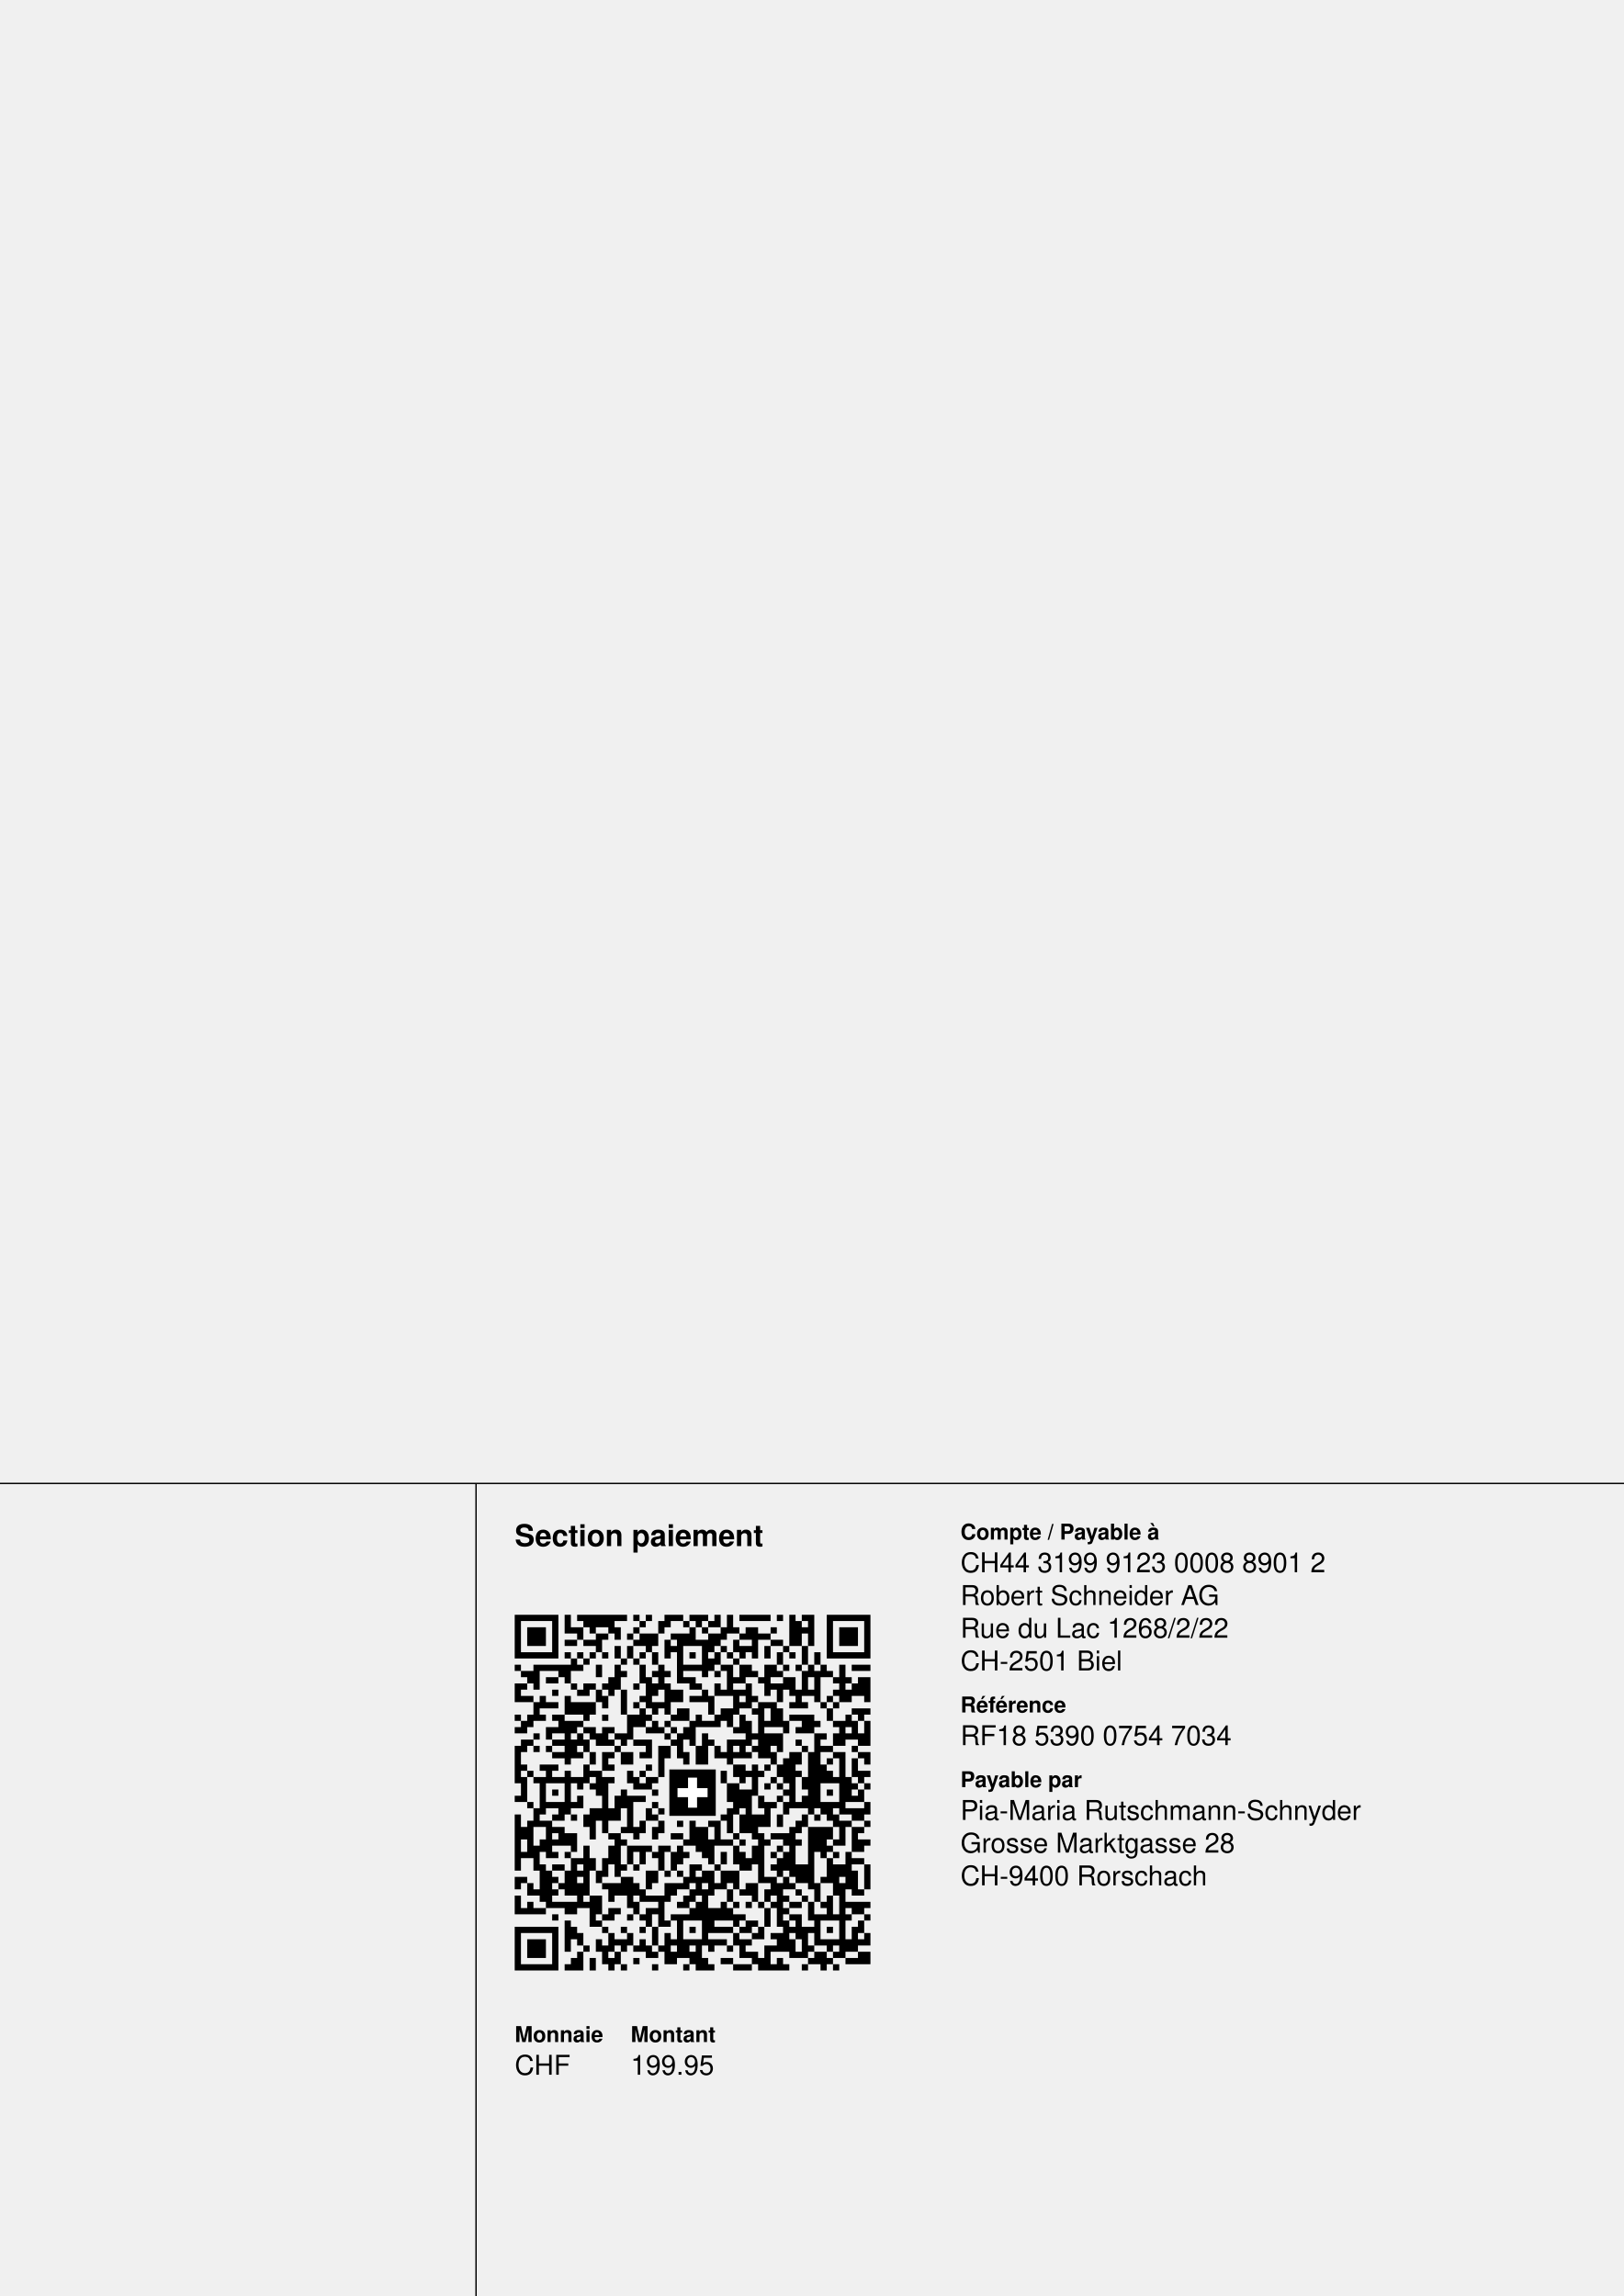
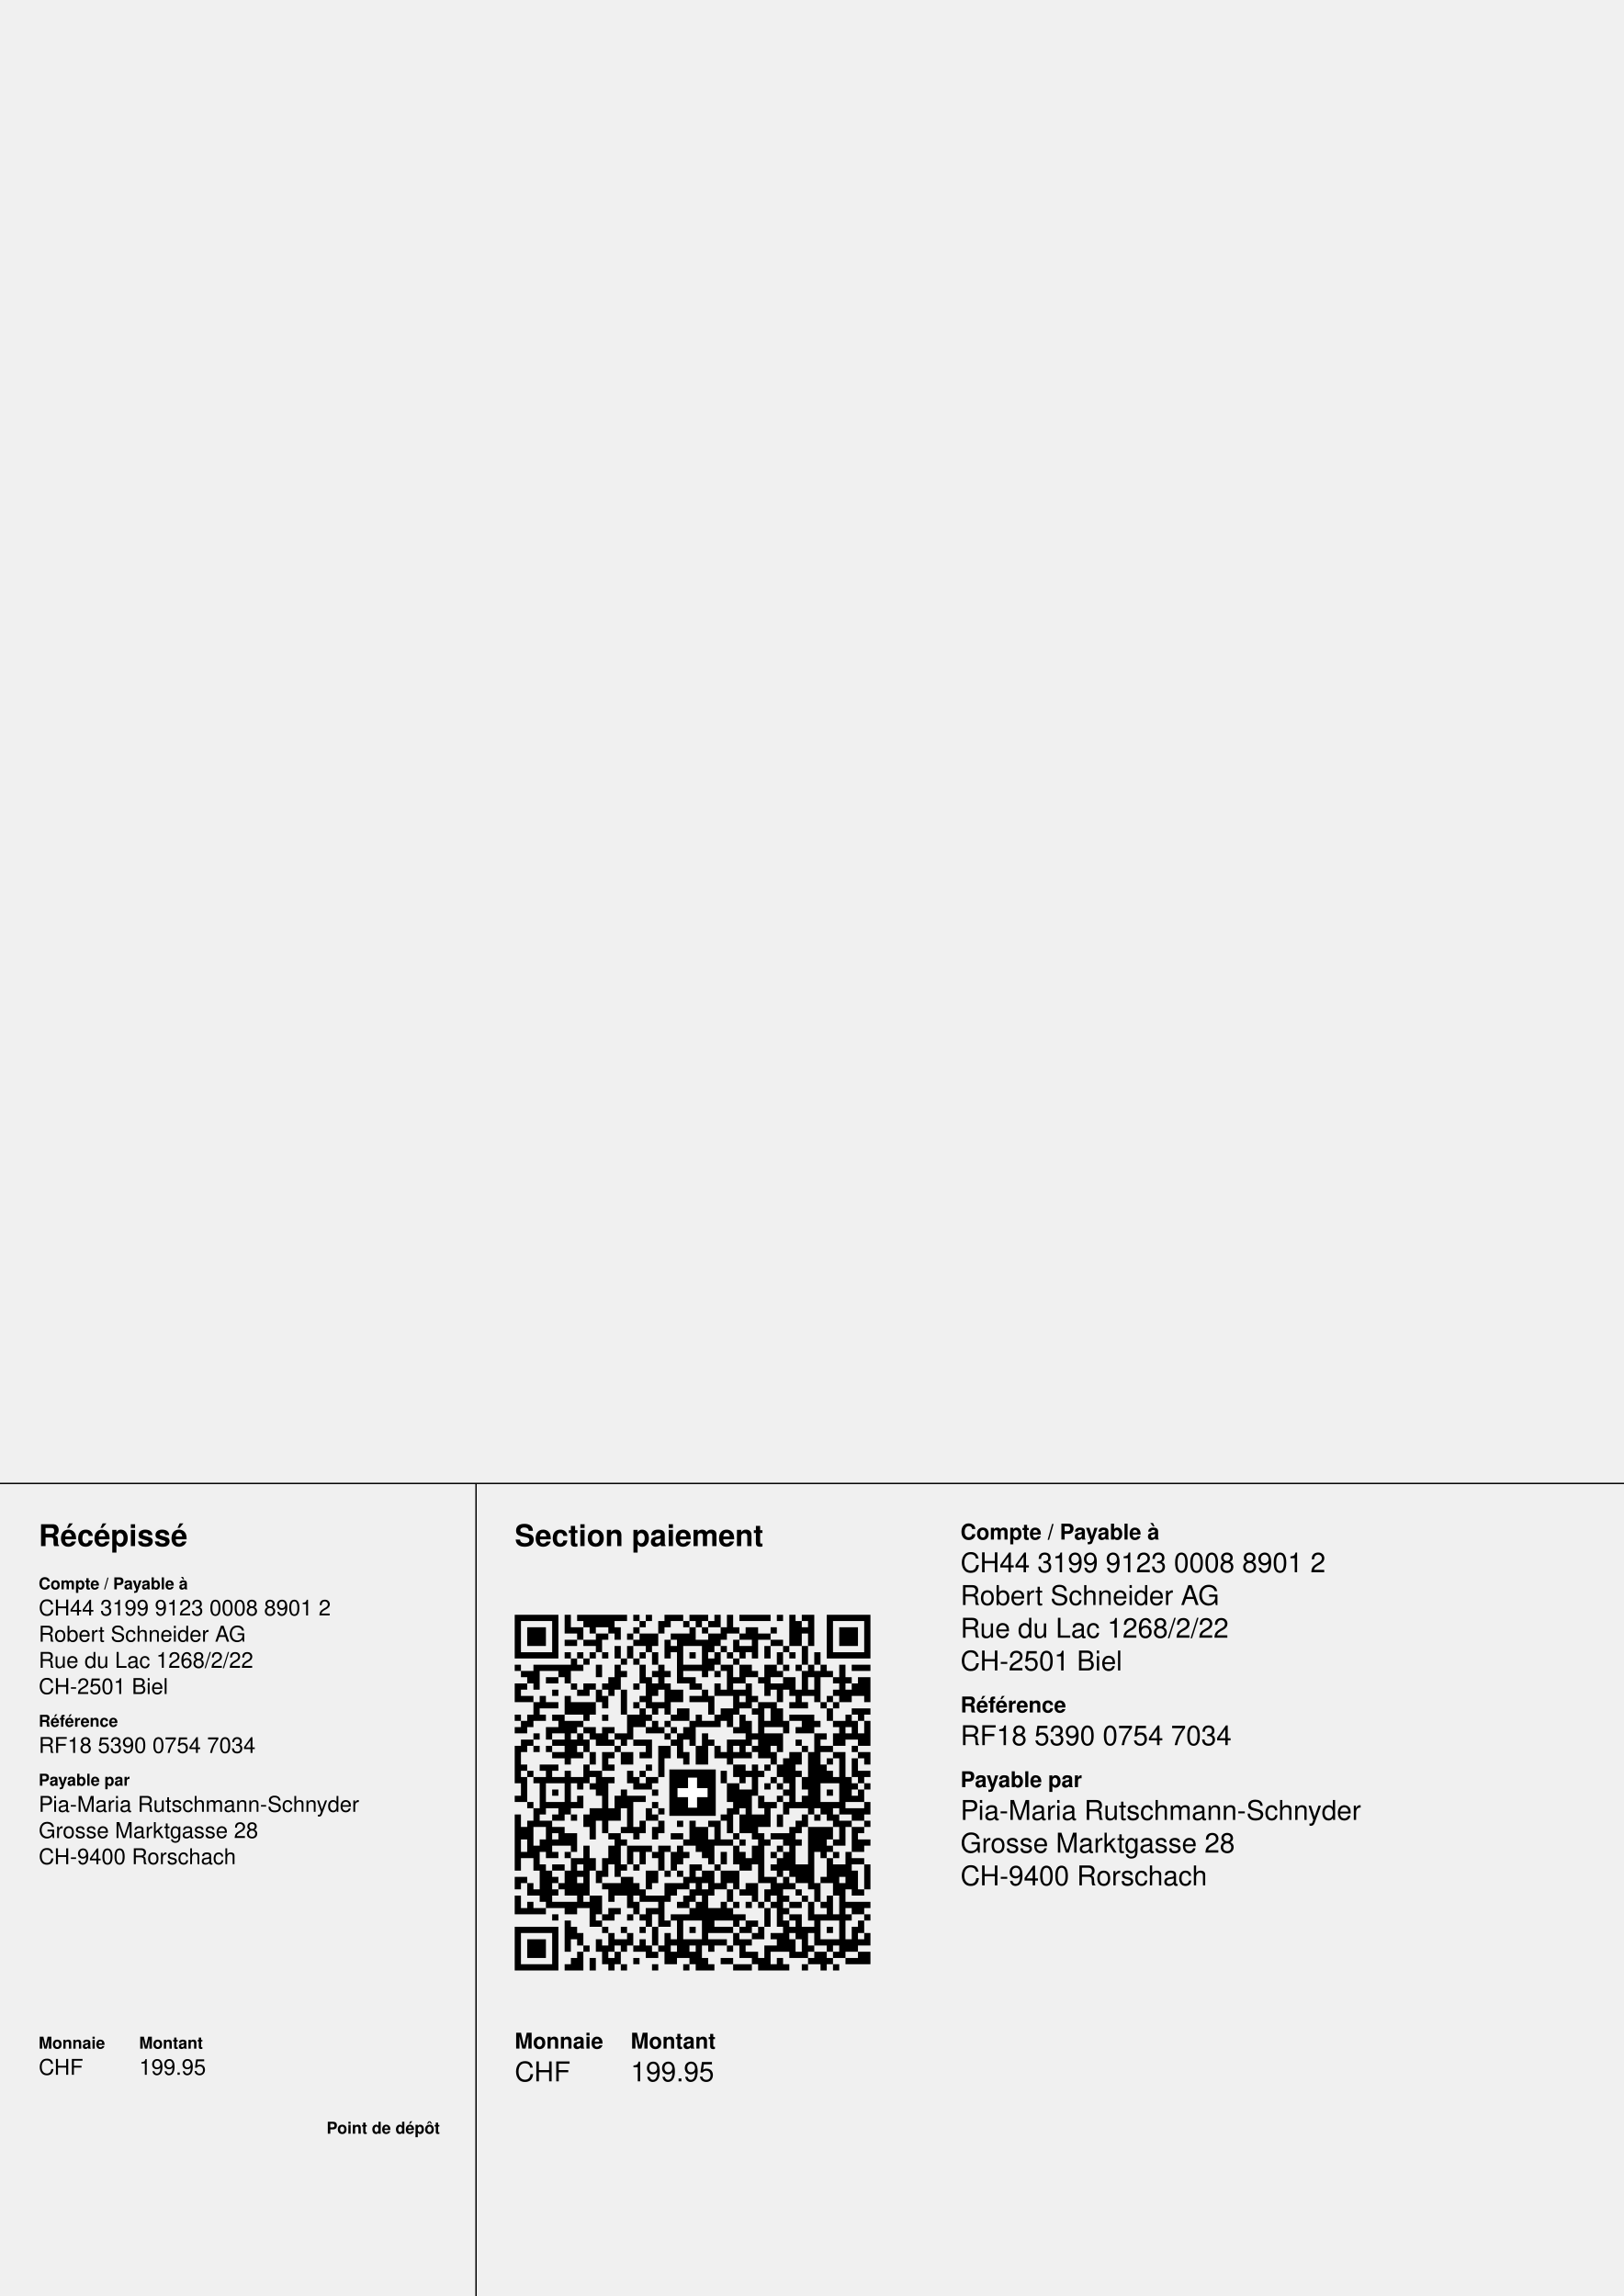
<svg xmlns="http://www.w3.org/2000/svg" width="210mm" height="297mm" version="1.1" viewBox="0 0 595.276 841.89">
  <g font-family="Helvetica,Arial" transform="translate(0 841.89)">
-     <path d="M174.529,-0l0,-297.95m-174.529,0l595.899,0" stroke="#000000" stroke-width="0.5" fill="none" />
    <g transform="translate(188.702 -119.367) scale(2.288)">
      <path d="M0,-57h7v1h-7zm8,0h1v3h-1zm2,0h8v1h-8zm9,0h1v1h-1zm2,0h1v1h-1zm3,0h3v1h-3z m4,0h3v1h-3zm4,0h1v2h-1zm2,0h1v3h-1zm2,0h5v1h-5zm6,0h1v1h-1zm2,0h1v5h-1z m2,0h2v1h-2zm4,0h7v1h-7zm-50,1h1v6h-1zm6,0h1v6h-1zm5,0h5v1h-5zm9,0h1v1h-1z m3,0h2v1h-2zm4,0h1v1h-1zm2,0h1v1h-1zm2,0h1v1h-1zm14,0h1v4h-1zm2,0h1v4h-1z m3,0h1v6h-1zm6,0h1v6h-1zm-54,1h3v3h-3zm7,0h2v1h-2zm3,0h1v1h-1zm3,0h2v1h-2z m4,0h1v1h-1zm4,0h1v1h-1zm5,0h1v3h-1zm2,0h1v1h-1zm3,0h1v2h-1zm2,0h1v1h-1z m2,0h2v2h-2zm4,0h1v1h-1zm5,0h1v1h-1zm6,0h3v3h-3zm-42,1h1v1h-1zm3,0h1v3h-1z m1,0h1v1h-1zm2,0h1v1h-1zm2,0h1v1h-1zm2,0h3v2h-3zm5,0h3v1h-3zm6,0h2v2h-2z m5,0h1v1h-1zm3,0h2v1h-2zm-31,1h2v1h-2zm3,0h2v1h-2zm8,0h1v1h-1zm5,0h1v3h-1z m2,-0h1v7h-1zm1,0h1v1h-1zm2,0h2v1h-2zm6,0h1v2h-1zm3,0h1v3h-1zm3,0h2v1h-2z m-25,1h1v2h-1zm2,0h1v2h-1zm3,0h1v1h-1zm4,0h1v1h-1zm5,-0h1v5h-1zm1,0h1v1h-1z m2,0h1v1h-1zm3,0h2v1h-2zm4,0h1v2h-1zm3,0h1v1h-1zm3,0h1v3h-1zm-45,1h5v1h-5z m7,0h1v1h-1zm2,0h1v1h-1zm2,0h1v1h-1zm2,0h1v1h-1zm6,0h1v1h-1zm2,0h1v2h-1z m6,0h1v1h-1zm4,0h1v2h-1zm2,0h1v1h-1zm2,0h1v1h-1zm6,0h1v2h-1zm2,0h1v1h-1z m4,0h1v2h-1zm3,0h5v1h-5zm-42,1h1v2h-1zm2,0h1v1h-1zm6,0h1v1h-1zm2,0h1v1h-1z m12,0h1v2h-1zm4,0h1v1h-1zm-35,1h1v1h-1zm3,0h6v1h-6zm7,0h1v1h-1zm3,-0h1v2h-1z m3,0h1v4h-1zm4,-0h1v3h-1zm3,0h1v4h-1zm4,0h3v1h-3zm6,0h2v1h-2zm3,-0h2v2h-2z m4,0h1v5h-1zm1,-0h1v2h-1zm2,0h1v1h-1zm2,0h1v1h-1zm2,-0h1v2h-1zm2,0h1v2h-1z m3,0h1v6h-1zm2,0h3v1h-3zm-53,1h3v1h-3zm6,0h2v1h-2zm10,0h1v1h-1zm5,0h1v1h-1z m2,0h1v1h-1zm8,0h1v1h-1zm2,0h1v4h-1zm4,-0h1v1h-1zm4,0h1v1h-1zm4,0h1v4h-1z m2,0h1v5h-1zm2,-0h1v1h-1zm-48,1h2v1h-2zm3,0h2v1h-2zm3,0h1v1h-1zm7,0h1v3h-1z m6,0h1v5h-1zm6,-0h2v1h-2zm8,0h2v1h-2zm4,0h1v1h-1zm4,0h2v2h-2zm8,-0h1v1h-1z m2,0h1v1h-1zm2,0h2v3h-2zm-55,1h1v3h-1zm1,0h1v1h-1zm2,0h1v1h-1zm6,0h1v1h-1z m2,0h2v1h-2zm3,0h1v1h-1zm5,0h1v1h-1zm3,0h1v2h-1zm2,0h1v5h-1zm4,0h2v1h-2z m4,0h1v2h-1zm5,0h1v4h-1zm4,0h2v1h-2zm13,0h1v2h-1zm-48,1h1v1h-1zm4,0h2v1h-2z m3,0h1v2h-1zm4,0h1v4h-1zm8,0h2v2h-2zm5,0h1v2h-1zm3,0h1v1h-1zm2,0h1v4h-1z m1,0h1v1h-1zm6,0h1v2h-1zm2,0h2v1h-2zm3,0h1v1h-1zm4,0h1v1h-1zm2,0h1v2h-1z m-52,1h2v1h-2zm3,0h1v2h-1zm4,0h1v3h-1zm6,0h1v2h-1zm6,0h1v1h-1zm8,0h2v1h-2z m3,0h1v3h-1zm7,0h1v1h-1zm7,0h1v2h-1zm5,0h1v1h-1zm6,0h1v1h-1zm-53,1h1v3h-1z m2,0h2v1h-2zm4,0h4v2h-4zm10,0h1v1h-1zm3,0h2v1h-2zm14,0h1v1h-1zm3,-0h1v9h-1z m1,0h2v1h-2zm4,0h1v1h-1zm2,0h1v1h-1zm3,0h1v1h-1zm2,0h1v1h-1zm-31,1h1v3h-1z m2,0h1v1h-1zm4,-0h2v2h-2zm7,0h2v2h-2zm5,0h1v1h-1zm3,-0h2v3h-2zm9,0h1v2h-1z m4,0h3v1h-3zm-54,1h1v1h-1zm2,0h1v2h-1zm2,0h1v1h-1zm2,0h2v1h-2zm5,0h1v1h-1z m3,0h1v1h-1zm4,0h2v2h-2zm3,0h1v1h-1zm4,0h1v1h-1zm4,0h1v2h-1zm3,0h1v2h-1z m4,0h1v3h-1zm8,0h4v1h-4zm9,0h1v2h-1zm2,0h1v1h-1zm-54,1h1v2h-1zm6,0h3v2h-3z m3,0h1v1h-1zm12,0h1v2h-1zm2,0h1v1h-1zm4,0h1v4h-1zm2,0h2v1h-2zm4,0h1v1h-1z m3,0h1v4h-1zm3,0h1v1h-1zm3,0h1v2h-1zm3,0h2v2h-2zm2,0h1v1h-1zm3,0h2v1h-2z m3,0h1v3h-1zm2,0h1v4h-1zm-56,1h1v1h-1zm5,0h2v1h-2zm6,0h2v1h-2zm3,0h1v3h-1z m1,0h1v1h-1zm3,0h1v2h-1zm3,0h1v1h-1zm2,0h1v1h-1zm2,0h1v1h-1zm2,0h1v2h-1z m8,0h1v1h-1zm10,0h1v1h-1zm7,0h1v3h-1zm-49,1h1v1h-1zm2,0h1v1h-1zm3,0h1v5h-1z m2,0h1v2h-1zm2,0h2v1h-2zm4,0h2v1h-2zm8,0h1v1h-1zm2,0h1v4h-1zm4,0h1v5h-1z m8,0h1v1h-1zm2,0h3v2h-3zm8,0h1v12h-1zm1,-0h1v1h-1zm2,0h1v2h-1zm2,0h1v1h-1z m2,0h1v2h-1zm-54,1h2v1h-2zm5,0h2v1h-2zm3,0h1v3h-1zm2,0h1v2h-1zm2,0h1v1h-1z m2,0h1v1h-1zm2,0h1v1h-1zm2,0h3v1h-3zm6,0h1v1h-1zm6,0h1v1h-1zm3,0h1v4h-1z m1,0h2v1h-2zm10,0h1v1h-1zm-45,1h1v6h-1zm1,0h1v1h-1zm2,0h1v1h-1zm2,0h1v1h-1z m11,0h1v1h-1zm5,0h1v2h-1zm2,0h1v5h-1zm1,0h1v2h-1zm5,0h1v3h-1zm3,0h1v2h-1z m4,0h1v2h-1zm2,0h1v1h-1zm2,0h1v2h-1zm2,0h1v1h-1zm4,0h1v1h-1zm3,0h2v1h-2z m5,0h1v1h-1zm-48,1h2v1h-2zm4,0h1v1h-1zm2,0h1v2h-1zm2,0h1v3h-1zm1,0h1v1h-1z m2,0h2v2h-2zm3,0h1v1h-1zm7,0h1v2h-1zm6,0h1v1h-1zm2,0h1v1h-1zm2,0h1v1h-1z m4,0h1v2h-1zm3,0h1v9h-1zm1,0h1v2h-1zm2,0h1v10h-1zm4,0h2v1h-2zm4,0h2v1h-2z m-12,1h1v4h-1zm7,0h1v1h-1zm2,0h1v9h-1zm2,0h1v3h-1zm2,0h1v1h-1zm-55,1h1v1h-1z m3,0h3v1h-3zm7,0h1v3h-1zm4,0h1v1h-1zm6,0h1v1h-1zm14,0h2v2h-2zm3,0h1v5h-1z m2,0h1v1h-1zm2,0h1v2h-1zm7,0h1v3h-1zm-47,1h1v1h-1zm3,0h1v2h-1zm3,0h1v7h-1z m4,0h2v1h-2zm6,0h1v2h-1zm2,0h1v1h-1zm13,0h1v2h-1zm4,0h1v1h-1zm2,0h1v1h-1z m6,0h1v1h-1zm5,0h1v2h-1zm5,0h2v1h-2zm-54,1h1v4h-1zm2,0h2v1h-2zm3,0h2v1h-2z m3,0h2v1h-2zm4,0h2v3h-2zm2,0h1v1h-1zm4,0h1v2h-1zm2,0h2v1h-2zm15,0h1v1h-1z m5,0h1v1h-1zm5,0h1v2h-1zm5,0h1v1h-1zm2,0h1v4h-1zm2,0h1v1h-1zm-51,1h1v5h-1z m6,0h1v1h-1zm2,0h1v1h-1zm8,0h2v1h-2zm14,0h2v3h-2zm6,0h1v1h-1zm2,0h1v1h-1z m12,0h1v1h-1zm2,0h1v1h-1zm-50,1h1v1h-1zm11,0h1v3h-1zm5,0h1v1h-1zm14,0h2v3h-2z m7,0h1v1h-1zm7,0h1v1h-1zm5,0h1v2h-1zm-55,1h1v1h-1zm10,0h1v2h-1zm4,0h1v6h-1z m2,0h1v4h-1zm2,0h1v6h-1zm1,0h2v1h-2zm20,0h1v2h-1zm3,0h1v1h-1zm4,0h1v2h-1z m8,0h1v1h-1zm-52,1h1v1h-1zm3,0h3v1h-3zm4,0h1v1h-1zm13,0h1v1h-1zm13,0h1v2h-1z m5,-0h1v4h-1zm1,0h1v1h-1zm2,0h1v2h-1zm2,0h1v1h-1zm4,0h2v2h-2zm2,0h1v1h-1z m5,0h1v2h-1zm-53,1h1v3h-1zm4,0h1v2h-1zm5,0h1v5h-1zm1,0h1v2h-1zm2,0h1v2h-1z m6,0h1v2h-1zm2,0h1v1h-1zm11,0h1v4h-1zm3,0h1v4h-1zm16,0h3v1h-3zm-53,1h1v9h-1z m6,0h1v1h-1zm3,0h1v1h-1zm2,-0h1v2h-1zm11,0h1v1h-1zm11,0h1v1h-1zm3,0h1v3h-1z m2,-0h2v2h-2zm4,0h1v2h-1zm4,0h1v2h-1zm2,0h1v1h-1zm2,0h2v1h-2zm4,0h2v1h-2z m-52,1h1v6h-1zm2,-0h2v1h-2zm16,0h1v2h-1zm3,0h1v2h-1zm3,-0h1v1h-1zm2,0h1v4h-1z m3,0h2v1h-2zm14,0h1v2h-1zm6,-0h3v1h-3zm5,0h1v1h-1zm-55,1h1v2h-1zm4,-0h1v5h-1z m1,0h2v1h-2zm11,0h1v1h-1zm2,0h1v2h-1zm3,0h1v2h-1zm7,-0h2v4h-2zm3,0h1v3h-1z m6,0h1v2h-1zm6,0h1v8h-1zm3,-0h3v4h-3zm3,0h1v2h-1zm2,-0h1v3h-1zm2,0h1v4h-1z m1,0h1v1h-1zm-48,1h3v2h-3zm8,0h2v1h-2zm10,0h2v1h-2zm10,0h1v1h-1zm4,0h1v8h-1z m2,0h3v1h-3zm-37,1h1v2h-1zm2,0h1v1h-1zm10,0h1v6h-1zm1,-0h1v1h-1zm10,0h1v1h-1z m4,0h1v4h-1zm2,0h2v1h-2zm3,0h1v1h-1zm4,0h1v1h-1zm3,0h1v1h-1zm2,0h1v1h-1z m6,0h1v1h-1zm4,0h2v1h-2zm-52,1h1v4h-1zm6,0h1v1h-1zm2,0h1v8h-1zm4,-0h1v3h-1z m3,0h4v1h-4zm5,0h1v4h-1zm1,0h1v1h-1zm2,0h1v3h-1zm9,0h1v3h-1zm3,0h1v3h-1z m4,0h1v1h-1zm8,0h1v1h-1zm5,0h1v1h-1zm-54,1h1v1h-1zm5,0h1v1h-1zm2,0h1v1h-1z m10,0h1v2h-1zm2,0h1v2h-1zm2,0h1v1h-1zm3,0h1v3h-1zm2,0h1v1h-1zm3,0h1v1h-1z m3,0h1v2h-1zm3,0h1v3h-1zm5,0h1v1h-1zm2,0h1v3h-1zm4,0h1v6h-1zm2,-0h1v1h-1z m2,0h1v1h-1zm2,0h1v6h-1zm-44,1h1v6h-1zm1,-0h1v1h-1zm2,0h1v2h-1zm2,0h1v3h-1z m23,0h1v2h-1zm5,0h1v3h-1zm8,0h1v4h-1zm4,0h2v1h-2zm-50,1h1v6h-1zm2,0h2v1h-2z m11,0h1v1h-1zm2,0h1v1h-1zm9,0h1v3h-1zm1,0h1v1h-1zm3,0h1v1h-1zm9,0h1v1h-1z m4,0h2v3h-2zm6,0h1v5h-1zm1,0h1v2h-1zm4,0h1v4h-1zm-51,1h1v6h-1zm3,0h1v4h-1z m2,0h1v1h-1zm3,0h1v2h-1zm8,0h2v2h-2zm3,0h1v1h-1zm2,0h1v1h-1zm4,0h2v2h-2z m3,0h3v2h-3zm21,0h1v4h-1zm-54,1h2v1h-2zm6,0h1v1h-1zm11,0h2v3h-2zm10,0h1v2h-1z m2,0h1v3h-1zm11,0h2v1h-2zm3,0h1v2h-1zm6,0h1v1h-1zm-49,1h1v1h-1zm2,0h1v2h-1z m5,0h1v1h-1zm3,0h1v4h-1zm4,0h3v1h-3zm5,0h1v2h-1zm2,0h1v1h-1zm3,0h2v2h-2z m2,0h1v1h-1zm5,0h3v1h-3zm4,0h1v1h-1zm2,0h2v2h-2zm4,0h2v2h-2zm3,0h1v1h-1z m4,0h1v3h-1zm4,0h1v12h-1zm-49,1h1v1h-1zm3,0h1v1h-1zm9,0h2v1h-2zm5,0h1v2h-1z m8,0h1v2h-1zm2,0h1v9h-1zm1,0h1v1h-1zm3,0h1v2h-1zm2,0h1v1h-1zm4,0h1v2h-1z m5,0h1v1h-1zm10,0h1v1h-1zm-55,1h1v3h-1zm12,0h2v3h-2zm3,0h1v1h-1zm3,-0h1v2h-1z m3,0h4v1h-4zm6,-0h1v2h-1zm11,0h1v1h-1zm4,0h1v5h-1zm1,0h1v1h-1zm3,0h1v1h-1z m4,0h1v4h-1zm-48,1h1v2h-1zm4,0h4v1h-4zm5,0h1v1h-1zm8,0h1v2h-1zm4,0h1v4h-1z m3,-0h1v1h-1zm3,0h1v3h-1zm4,0h1v3h-1zm2,-0h1v1h-1zm2,0h1v1h-1zm2,0h1v1h-1z m2,0h1v1h-1zm3,0h2v1h-2zm3,0h1v3h-1zm2,-0h1v1h-1zm4,0h4v1h-4zm-52,1h1v1h-1z m2,0h2v1h-2zm5,0h2v1h-2zm7,0h2v1h-2zm6,0h1v3h-1zm1,-0h1v1h-1zm6,0h1v2h-1z m3,0h2v2h-2zm3,0h1v2h-1zm6,0h1v3h-1zm3,-0h1v1h-1zm11,0h2v1h-2zm-48,1h1v1h-1z m6,0h1v2h-1zm2,0h2v1h-2zm4,0h1v1h-1zm2,0h1v1h-1zm5,0h3v1h-3zm10,0h2v1h-2z m9,0h2v1h-2zm4,0h1v5h-1zm1,0h1v1h-1zm2,0h1v1h-1zm2,0h1v1h-1zm3,0h1v1h-1z m-48,1h1v5h-1zm5,0h1v1h-1zm11,0h1v1h-1zm2,0h1v6h-1zm5,0h1v2h-1zm4,0h1v1h-1z m2,0h2v1h-2zm6,0h1v5h-1zm2,0h1v3h-1zm10,0h1v2h-1zm-55,1h7v1h-7zm9,0h1v2h-1z m5,0h1v1h-1zm3,0h1v1h-1zm3,0h1v1h-1zm2,0h1v3h-1zm6,0h1v1h-1zm4,0h3v1h-3z m4,0h2v1h-2zm3,0h1v2h-1zm5,0h1v1h-1zm2,0h1v5h-1zm1,0h1v1h-1zm3,0h1v1h-1z m4,0h1v4h-1zm-54,1h1v6h-1zm6,0h1v6h-1zm4,0h1v2h-1zm5,0h1v3h-1zm3,0h1v2h-1z m6,-0h1v5h-1zm11,0h1v2h-1zm3,-0h1v1h-1zm3,0h2v1h-2zm15,0h1v2h-1zm-54,1h3v3h-3z m11,0h1v2h-1zm3,-0h2v1h-2zm4,0h1v2h-1zm5,-0h1v1h-1zm2,0h3v1h-3zm4,0h3v1h-3z m5,0h1v3h-1zm1,-0h1v1h-1zm5,0h1v2h-1zm2,0h1v3h-1zm5,-0h3v1h-3zm4,0h1v2h-1z m2,-0h1v1h-1zm-44,1h1v1h-1zm3,0h1v3h-1zm3,0h1v1h-1zm2,0h1v1h-1zm2,0h1v2h-1z m2,0h1v1h-1zm4,0h1v2h-1zm2,0h1v4h-1zm2,0h1v1h-1zm3,0h1v1h-1zm6,0h1v4h-1z m1,0h1v1h-1zm6,0h1v1h-1zm3,0h1v1h-1zm-40,1h1v3h-1zm6,0h1v2h-1zm6,0h1v1h-1z m3,0h1v2h-1zm3,0h1v2h-1zm9,0h2v1h-2zm8,0h1v1h-1zm3,0h2v2h-2zm3,0h1v1h-1z m4,0h2v2h-2zm-46,1h1v2h-1zm3,0h1v2h-1zm3,0h1v2h-1zm4,0h1v1h-1zm11,0h1v2h-1z m3,0h2v1h-2zm5,0h2v1h-2zm4,0h1v2h-1zm5,0h1v1h-1zm3,0h1v1h-1zm3,0h2v1h-2z m-52,1h5v1h-5zm7,0h1v1h-1zm9,0h1v1h-1zm5,0h1v1h-1zm5,0h1v1h-1zm4,0h1v1h-1z m4,0h3v1h-3zm4,0h1v1h-1zm2,0h1v1h-1zm2,0h1v1h-1zm3,0h1v1h-1zm3,0h1v1h-1z m2,0h1v1h-1z" fill="#000000" />
    </g>
    <g transform="translate(188.702 -119.367)">
      <path d="M56.693,-73.701h17.008v17.008h-17.008z" fill="#000000" />
      <path d="M63.543,-70.709h3.307v11.024h-3.307zm-3.858,3.858h11.024v3.307h-11.024z" fill="#ffffff" />
    </g>
    <g transform="translate(188.702 -0)">
      <text x="0" y="-274.976" font-size="11" font-weight="bold">Section paiement</text>
-       <text x="0" y="-93.124" font-size="8" font-weight="bold">Monnaie</text>
-       <text x="0" y="-81.124" font-size="10">CHF</text>
+       <text x="0" y="-90.709" font-size="8" font-weight="bold">Monnaie</text>
+       <text x="0" y="-78.709" font-size="10">CHF</text>
    </g>
    <g transform="translate(231.222 -0)">
-       <text x="0" y="-93.124" font-size="8" font-weight="bold">Montant</text>
-       <text x="0" y="-81.124" font-size="10">199.95</text>
+       <text x="0" y="-90.709" font-size="8" font-weight="bold">Montant</text>
+       <text x="0" y="-78.709" font-size="10">199.95</text>
    </g>
    <g transform="translate(352.12 -0)">
      <text x="0" y="-277.376" font-size="8" font-weight="bold">Compte / Payable à</text>
      <text x="0" y="-265.376" font-size="10">CH44 3199 9123 0008 8901 2</text>
      <text x="0" y="-253.376" font-size="10">Robert Schneider AG</text>
      <text x="0" y="-241.376" font-size="10">Rue du Lac 1268/2/22</text>
      <text x="0" y="-229.376" font-size="10">CH-2501 Biel</text>
      <text x="0" y="-213.976" font-size="8" font-weight="bold">Référence</text>
      <text x="0" y="-201.976" font-size="10">RF18 5390 0754 7034</text>
      <text x="0" y="-186.576" font-size="8" font-weight="bold">Payable par</text>
      <text x="0" y="-174.576" font-size="10">Pia-Maria Rutschmann-Schnyder</text>
      <text x="0" y="-162.576" font-size="10">Grosse Marktgasse 28</text>
      <text x="0" y="-150.576" font-size="10">CH-9400 Rorschach</text>
    </g>
+     <g transform="translate(14.173 -0)">
+       <text x="0" y="-274.976" font-size="11" font-weight="bold">Récépissé</text>
+       <text x="0" y="-259.134" font-size="6" font-weight="bold">Compte / Payable à</text>
+       <text x="0" y="-249.534" font-size="8">CH44 3199 9123 0008 8901 2</text>
+       <text x="0" y="-239.934" font-size="8">Robert Schneider AG</text>
+       <text x="0" y="-230.334" font-size="8">Rue du Lac 1268/2/22</text>
+       <text x="0" y="-220.734" font-size="8">CH-2501 Biel</text>
+       <text x="0" y="-208.734" font-size="6" font-weight="bold">Référence</text>
+       <text x="0" y="-199.134" font-size="8">RF18 5390 0754 7034</text>
+       <text x="0" y="-187.134" font-size="6" font-weight="bold">Payable par</text>
+       <text x="0" y="-177.534" font-size="8">Pia-Maria Rutschmann-Schnyder</text>
+       <text x="0" y="-167.934" font-size="8">Grosse Marktgasse 28</text>
+       <text x="0" y="-158.334" font-size="8">CH-9400 Rorschach</text>
+       <text x="0" y="-90.709" font-size="6" font-weight="bold">Monnaie</text>
+       <text x="0" y="-81.109" font-size="8">CHF</text>
+     </g>
+     <g transform="translate(51.024 -0)">
+       <text x="0" y="-90.709" font-size="6" font-weight="bold">Montant</text>
+       <text x="0" y="-81.109" font-size="8">199.95</text>
+     </g>
+     <text x="119.727" y="-59.528" font-size="6" font-weight="bold">Point de dépôt</text>
+     <path d="M174.529,-0l0,-297.95m-174.529,0l595.899,0" stroke="#000000" stroke-width="0.5" fill="none" />
  </g>
</svg>
